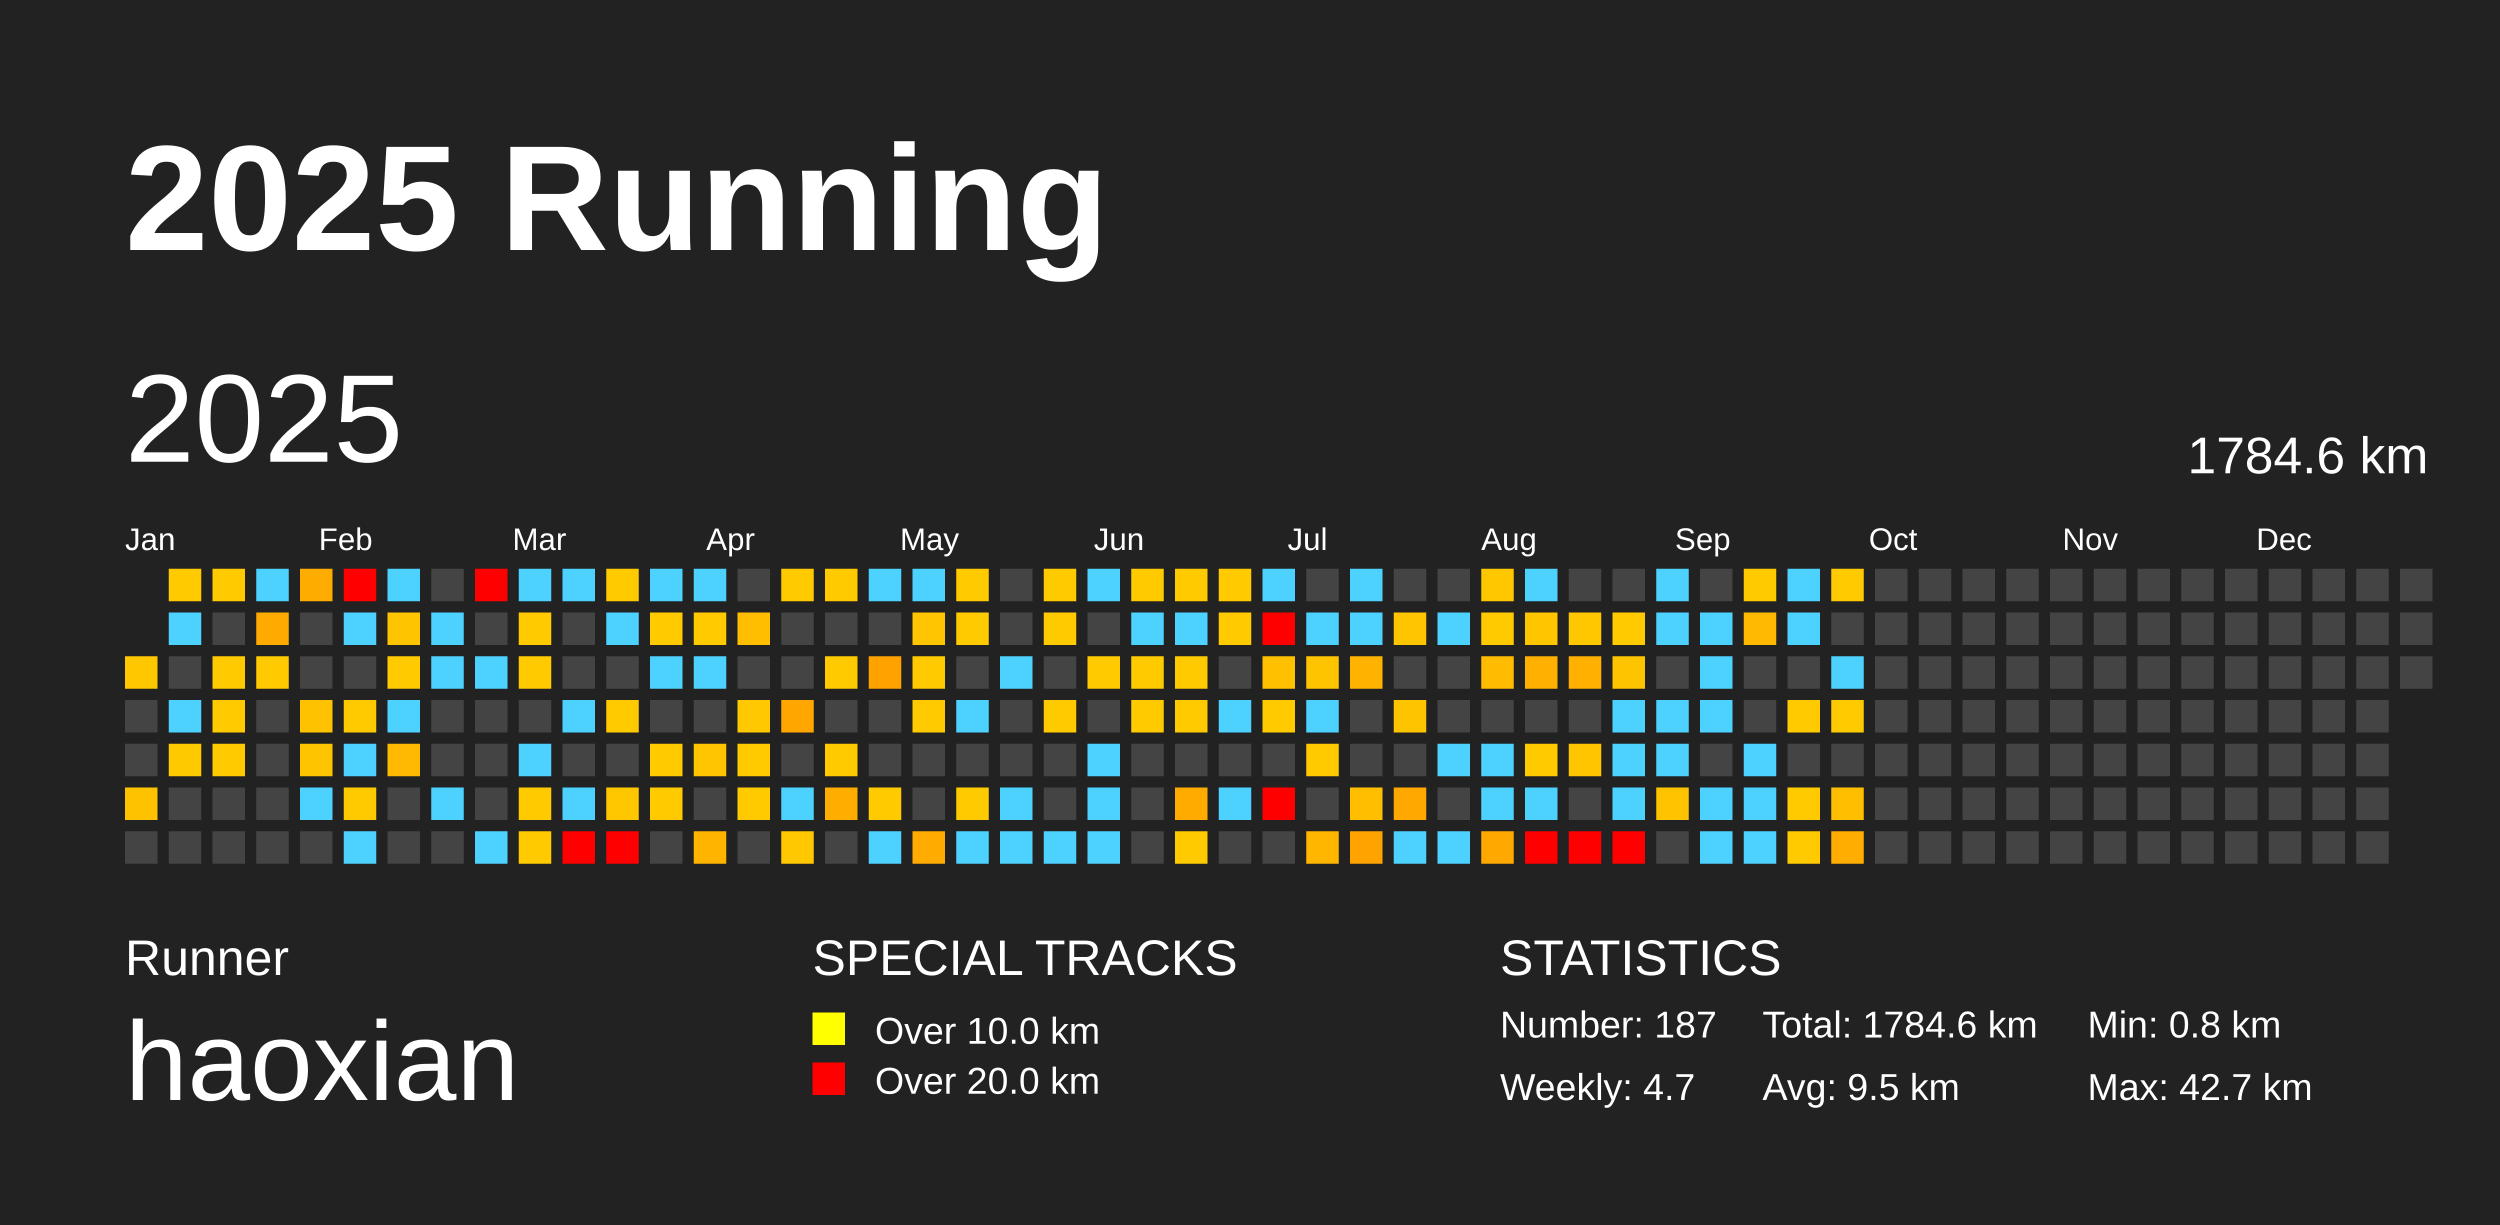
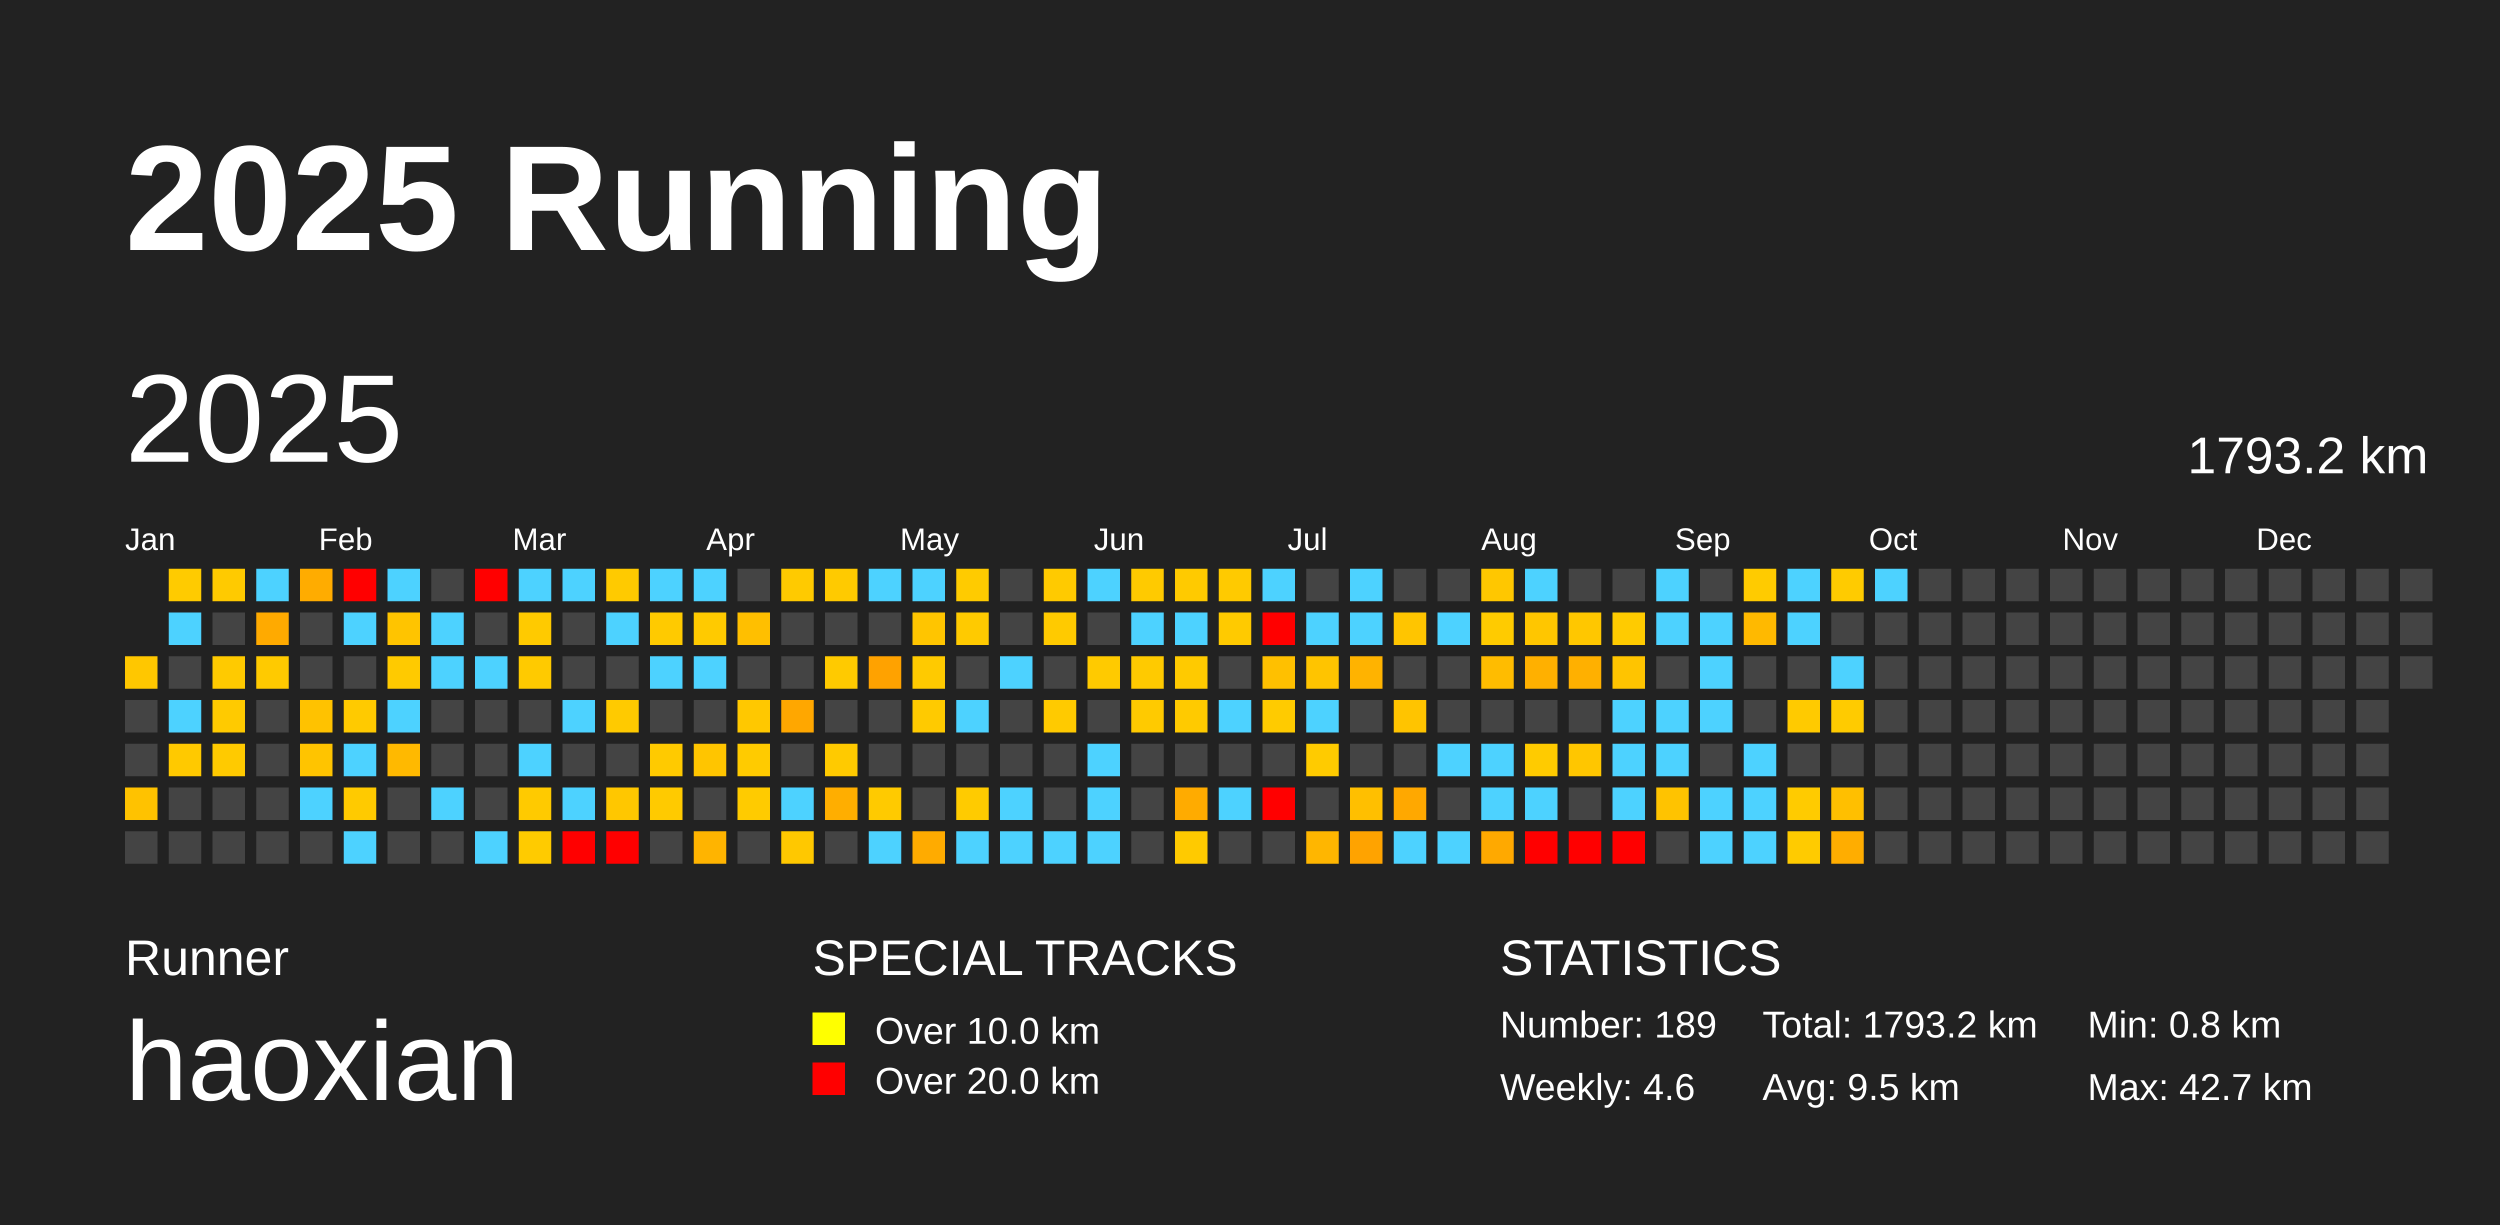
<svg xmlns="http://www.w3.org/2000/svg" baseProfile="full" height="98mm" version="1.1" viewBox="0,0,200,98" width="200mm">
  <defs />
  <rect fill="#222222" height="98" width="200" x="0" y="0" />
  <text fill="#FFFFFF" style="font-size:12px; font-family:Arial; font-weight:bold;" x="10" y="20">2025 Running</text>
  <text fill="#FFFFFF" style="font-size:4px; font-family:Arial" x="10" y="78">Runner</text>
  <text fill="#FFFFFF" style="font-size:9px; font-family:Arial" x="10" y="88">haoxian</text>
  <text fill="#FFFFFF" style="font-size:4px; font-family:Arial" x="65" y="78">SPECIAL TRACKS</text>
  <rect fill="yellow" height="2.6" width="2.6" x="65" y="81" />
  <text fill="#FFFFFF" style="font-size:3px; font-family:Arial" x="70" y="83.5">Over 10.0 km</text>
  <rect fill="red" height="2.6" width="2.6" x="65" y="85" />
  <text fill="#FFFFFF" style="font-size:3px; font-family:Arial" x="70" y="87.5">Over 20.0 km</text>
  <text fill="#FFFFFF" style="font-size:4px; font-family:Arial" x="120" y="78">STATISTICS</text>
-   <text fill="#FFFFFF" style="font-size:3px; font-family:Arial" x="120" y="83">Number: 187</text>
-   <text fill="#FFFFFF" style="font-size:3px; font-family:Arial" x="120" y="88">Weekly: 4.7</text>
-   <text fill="#FFFFFF" style="font-size:3px; font-family:Arial" x="141" y="83">Total: 1784.6 km</text>
+   <text fill="#FFFFFF" style="font-size:3px; font-family:Arial" x="120" y="83">Number: 189</text>
+   <text fill="#FFFFFF" style="font-size:3px; font-family:Arial" x="120" y="88">Weekly: 4.6</text>
+   <text fill="#FFFFFF" style="font-size:3px; font-family:Arial" x="141" y="83">Total: 1793.2 km</text>
  <text fill="#FFFFFF" style="font-size:3px; font-family:Arial" x="141" y="88">Avg: 9.5 km</text>
  <text fill="#FFFFFF" style="font-size:3px; font-family:Arial" x="167" y="83">Min: 0.8 km</text>
  <text fill="#FFFFFF" style="font-size:3px; font-family:Arial" x="167" y="88">Max: 42.7 km</text>
  <text dominant-baseline="hanging" fill="#FFFFFF" style="font-size:10.0px; font-family:Arial;" x="10" y="30">2025</text>
-   <text dominant-baseline="hanging" fill="#FFFFFF" style="font-size:4.125px; font-family:Arial;" x="175" y="35">1784.6 km</text>
+   <text dominant-baseline="hanging" fill="#FFFFFF" style="font-size:4.125px; font-family:Arial;" x="175" y="35">1793.2 km</text>
  <text fill="#FFFFFF" style="font-size:2.5px; font-family:Arial" x="10.0" y="44">Jan</text>
  <text fill="#FFFFFF" style="font-size:2.5px; font-family:Arial" x="25.5" y="44">Feb</text>
  <text fill="#FFFFFF" style="font-size:2.5px; font-family:Arial" x="41.0" y="44">Mar</text>
  <text fill="#FFFFFF" style="font-size:2.5px; font-family:Arial" x="56.5" y="44">Apr</text>
  <text fill="#FFFFFF" style="font-size:2.5px; font-family:Arial" x="72.0" y="44">May</text>
  <text fill="#FFFFFF" style="font-size:2.5px; font-family:Arial" x="87.5" y="44">Jun</text>
  <text fill="#FFFFFF" style="font-size:2.5px; font-family:Arial" x="103.0" y="44">Jul</text>
  <text fill="#FFFFFF" style="font-size:2.5px; font-family:Arial" x="118.5" y="44">Aug</text>
  <text fill="#FFFFFF" style="font-size:2.5px; font-family:Arial" x="134.0" y="44">Sep</text>
  <text fill="#FFFFFF" style="font-size:2.5px; font-family:Arial" x="149.5" y="44">Oct</text>
  <text fill="#FFFFFF" style="font-size:2.5px; font-family:Arial" x="165.0" y="44">Nov</text>
  <text fill="#FFFFFF" style="font-size:2.5px; font-family:Arial" x="180.5" y="44">Dec</text>
  <rect fill="#ffc700" height="2.6" width="2.6" x="10.0" y="52.5" />
  <rect fill="#444444" height="2.6" width="2.6" x="10.0" y="56.0" />
  <rect fill="#444444" height="2.6" width="2.6" x="10.0" y="59.5" />
  <rect fill="#ffc200" height="2.6" width="2.6" x="10.0" y="63.0" />
  <rect fill="#444444" height="2.6" width="2.6" x="10.0" y="66.5" />
  <rect fill="#ffcb00" height="2.6" width="2.6" x="13.5" y="45.5" />
  <rect fill="#4dd2ff" height="2.6" width="2.6" x="13.5" y="49.0" />
  <rect fill="#444444" height="2.6" width="2.6" x="13.5" y="52.5" />
  <rect fill="#4dd2ff" height="2.6" width="2.6" x="13.5" y="56.0" />
  <rect fill="#ffc900" height="2.6" width="2.6" x="13.5" y="59.5" />
  <rect fill="#444444" height="2.6" width="2.6" x="13.5" y="63.0" />
  <rect fill="#444444" height="2.6" width="2.6" x="13.5" y="66.5" />
  <rect fill="#ffca00" height="2.6" width="2.6" x="17.0" y="45.5" />
  <rect fill="#444444" height="2.6" width="2.6" x="17.0" y="49.0" />
  <rect fill="#ffca00" height="2.6" width="2.6" x="17.0" y="52.5" />
  <rect fill="#ffca00" height="2.6" width="2.6" x="17.0" y="56.0" />
  <rect fill="#ffca00" height="2.6" width="2.6" x="17.0" y="59.5" />
  <rect fill="#444444" height="2.6" width="2.6" x="17.0" y="63.0" />
  <rect fill="#444444" height="2.6" width="2.6" x="17.0" y="66.5" />
  <rect fill="#4dd2ff" height="2.6" width="2.6" x="20.5" y="45.5" />
  <rect fill="#ffaa00" height="2.6" width="2.6" x="20.5" y="49.0" />
  <rect fill="#ffca00" height="2.6" width="2.6" x="20.5" y="52.5" />
  <rect fill="#444444" height="2.6" width="2.6" x="20.5" y="56.0" />
  <rect fill="#444444" height="2.6" width="2.6" x="20.5" y="59.5" />
  <rect fill="#444444" height="2.6" width="2.6" x="20.5" y="63.0" />
  <rect fill="#444444" height="2.6" width="2.6" x="20.5" y="66.5" />
  <rect fill="#ffac00" height="2.6" width="2.6" x="24.0" y="45.5" />
  <rect fill="#444444" height="2.6" width="2.6" x="24.0" y="49.0" />
  <rect fill="#444444" height="2.6" width="2.6" x="24.0" y="52.5" />
  <rect fill="#ffc200" height="2.6" width="2.6" x="24.0" y="56.0" />
  <rect fill="#ffc400" height="2.6" width="2.6" x="24.0" y="59.5" />
  <rect fill="#4dd2ff" height="2.6" width="2.6" x="24.0" y="63.0" />
  <rect fill="#444444" height="2.6" width="2.6" x="24.0" y="66.5" />
  <rect fill="red" height="2.6" width="2.6" x="27.5" y="45.5" />
  <rect fill="#4dd2ff" height="2.6" width="2.6" x="27.5" y="49.0" />
  <rect fill="#444444" height="2.6" width="2.6" x="27.5" y="52.5" />
  <rect fill="#ffca00" height="2.6" width="2.6" x="27.5" y="56.0" />
  <rect fill="#4dd2ff" height="2.6" width="2.6" x="27.5" y="59.5" />
  <rect fill="#ffca00" height="2.6" width="2.6" x="27.5" y="63.0" />
  <rect fill="#4dd2ff" height="2.6" width="2.6" x="27.5" y="66.5" />
  <rect fill="#4dd2ff" height="2.6" width="2.6" x="31.0" y="45.5" />
  <rect fill="#ffc400" height="2.6" width="2.6" x="31.0" y="49.0" />
  <rect fill="#ffca00" height="2.6" width="2.6" x="31.0" y="52.5" />
  <rect fill="#4dd2ff" height="2.6" width="2.6" x="31.0" y="56.0" />
  <rect fill="#ffb900" height="2.6" width="2.6" x="31.0" y="59.5" />
  <rect fill="#444444" height="2.6" width="2.6" x="31.0" y="63.0" />
  <rect fill="#444444" height="2.6" width="2.6" x="31.0" y="66.5" />
  <rect fill="#444444" height="2.6" width="2.6" x="34.5" y="45.5" />
  <rect fill="#4dd2ff" height="2.6" width="2.6" x="34.5" y="49.0" />
  <rect fill="#4dd2ff" height="2.6" width="2.6" x="34.5" y="52.5" />
  <rect fill="#444444" height="2.6" width="2.6" x="34.5" y="56.0" />
  <rect fill="#444444" height="2.6" width="2.6" x="34.5" y="59.5" />
  <rect fill="#4dd2ff" height="2.6" width="2.6" x="34.5" y="63.0" />
  <rect fill="#444444" height="2.6" width="2.6" x="34.5" y="66.5" />
  <rect fill="red" height="2.6" width="2.6" x="38.0" y="45.5" />
  <rect fill="#444444" height="2.6" width="2.6" x="38.0" y="49.0" />
  <rect fill="#4dd2ff" height="2.6" width="2.6" x="38.0" y="52.5" />
  <rect fill="#444444" height="2.6" width="2.6" x="38.0" y="56.0" />
  <rect fill="#444444" height="2.6" width="2.6" x="38.0" y="59.5" />
  <rect fill="#444444" height="2.6" width="2.6" x="38.0" y="63.0" />
  <rect fill="#4dd2ff" height="2.6" width="2.6" x="38.0" y="66.5" />
  <rect fill="#4dd2ff" height="2.6" width="2.6" x="41.5" y="45.5" />
  <rect fill="#ffca00" height="2.6" width="2.6" x="41.5" y="49.0" />
  <rect fill="#ffca00" height="2.6" width="2.6" x="41.5" y="52.5" />
  <rect fill="#444444" height="2.6" width="2.6" x="41.5" y="56.0" />
  <rect fill="#4dd2ff" height="2.6" width="2.6" x="41.5" y="59.5" />
  <rect fill="#ffca00" height="2.6" width="2.6" x="41.5" y="63.0" />
  <rect fill="#ffcb00" height="2.6" width="2.6" x="41.5" y="66.5" />
  <rect fill="#4dd2ff" height="2.6" width="2.6" x="45.0" y="45.5" />
  <rect fill="#444444" height="2.6" width="2.6" x="45.0" y="49.0" />
  <rect fill="#444444" height="2.6" width="2.6" x="45.0" y="52.5" />
  <rect fill="#4dd2ff" height="2.6" width="2.6" x="45.0" y="56.0" />
  <rect fill="#444444" height="2.6" width="2.6" x="45.0" y="59.5" />
  <rect fill="#4dd2ff" height="2.6" width="2.6" x="45.0" y="63.0" />
  <rect fill="red" height="2.6" width="2.6" x="45.0" y="66.5" />
  <rect fill="#ffca00" height="2.6" width="2.6" x="48.5" y="45.5" />
  <rect fill="#4dd2ff" height="2.6" width="2.6" x="48.5" y="49.0" />
  <rect fill="#444444" height="2.6" width="2.6" x="48.5" y="52.5" />
  <rect fill="#ffca00" height="2.6" width="2.6" x="48.5" y="56.0" />
  <rect fill="#444444" height="2.6" width="2.6" x="48.5" y="59.5" />
  <rect fill="#ffc700" height="2.6" width="2.6" x="48.5" y="63.0" />
  <rect fill="red" height="2.6" width="2.6" x="48.5" y="66.5" />
  <rect fill="#4dd2ff" height="2.6" width="2.6" x="52.0" y="45.5" />
  <rect fill="#ffca00" height="2.6" width="2.6" x="52.0" y="49.0" />
  <rect fill="#4dd2ff" height="2.6" width="2.6" x="52.0" y="52.5" />
  <rect fill="#444444" height="2.6" width="2.6" x="52.0" y="56.0" />
  <rect fill="#ffca00" height="2.6" width="2.6" x="52.0" y="59.5" />
  <rect fill="#ffca00" height="2.6" width="2.6" x="52.0" y="63.0" />
  <rect fill="#444444" height="2.6" width="2.6" x="52.0" y="66.5" />
  <rect fill="#4dd2ff" height="2.6" width="2.6" x="55.5" y="45.5" />
  <rect fill="#ffca00" height="2.6" width="2.6" x="55.5" y="49.0" />
  <rect fill="#4dd2ff" height="2.6" width="2.6" x="55.5" y="52.5" />
  <rect fill="#444444" height="2.6" width="2.6" x="55.5" y="56.0" />
  <rect fill="#ffc500" height="2.6" width="2.6" x="55.5" y="59.5" />
  <rect fill="#444444" height="2.6" width="2.6" x="55.5" y="63.0" />
  <rect fill="#ffb400" height="2.6" width="2.6" x="55.5" y="66.5" />
  <rect fill="#444444" height="2.6" width="2.6" x="59.0" y="45.5" />
  <rect fill="#ffbf00" height="2.6" width="2.6" x="59.0" y="49.0" />
  <rect fill="#444444" height="2.6" width="2.6" x="59.0" y="52.5" />
  <rect fill="#ffc800" height="2.6" width="2.6" x="59.0" y="56.0" />
  <rect fill="#ffcb00" height="2.6" width="2.6" x="59.0" y="59.5" />
  <rect fill="#ffcb00" height="2.6" width="2.6" x="59.0" y="63.0" />
  <rect fill="#444444" height="2.6" width="2.6" x="59.0" y="66.5" />
  <rect fill="#ffca00" height="2.6" width="2.6" x="62.5" y="45.5" />
  <rect fill="#444444" height="2.6" width="2.6" x="62.5" y="49.0" />
  <rect fill="#444444" height="2.6" width="2.6" x="62.5" y="52.5" />
  <rect fill="#ffa700" height="2.6" width="2.6" x="62.5" y="56.0" />
  <rect fill="#444444" height="2.6" width="2.6" x="62.5" y="59.5" />
  <rect fill="#4dd2ff" height="2.6" width="2.6" x="62.5" y="63.0" />
  <rect fill="#ffc800" height="2.6" width="2.6" x="62.5" y="66.5" />
  <rect fill="#ffca00" height="2.6" width="2.6" x="66.0" y="45.5" />
  <rect fill="#444444" height="2.6" width="2.6" x="66.0" y="49.0" />
  <rect fill="#ffca00" height="2.6" width="2.6" x="66.0" y="52.5" />
  <rect fill="#444444" height="2.6" width="2.6" x="66.0" y="56.0" />
  <rect fill="#ffca00" height="2.6" width="2.6" x="66.0" y="59.5" />
  <rect fill="#ffae00" height="2.6" width="2.6" x="66.0" y="63.0" />
  <rect fill="#444444" height="2.6" width="2.6" x="66.0" y="66.5" />
  <rect fill="#4dd2ff" height="2.6" width="2.6" x="69.5" y="45.5" />
  <rect fill="#444444" height="2.6" width="2.6" x="69.5" y="49.0" />
  <rect fill="#ffa200" height="2.6" width="2.6" x="69.5" y="52.5" />
  <rect fill="#444444" height="2.6" width="2.6" x="69.5" y="56.0" />
  <rect fill="#444444" height="2.6" width="2.6" x="69.5" y="59.5" />
  <rect fill="#ffca00" height="2.6" width="2.6" x="69.5" y="63.0" />
  <rect fill="#4dd2ff" height="2.6" width="2.6" x="69.5" y="66.5" />
  <rect fill="#4dd2ff" height="2.6" width="2.6" x="73.0" y="45.5" />
  <rect fill="#ffc500" height="2.6" width="2.6" x="73.0" y="49.0" />
  <rect fill="#ffca00" height="2.6" width="2.6" x="73.0" y="52.5" />
  <rect fill="#ffca00" height="2.6" width="2.6" x="73.0" y="56.0" />
  <rect fill="#444444" height="2.6" width="2.6" x="73.0" y="59.5" />
  <rect fill="#444444" height="2.6" width="2.6" x="73.0" y="63.0" />
  <rect fill="#ffab00" height="2.6" width="2.6" x="73.0" y="66.5" />
  <rect fill="#ffcb00" height="2.6" width="2.6" x="76.5" y="45.5" />
  <rect fill="#ffca00" height="2.6" width="2.6" x="76.5" y="49.0" />
  <rect fill="#444444" height="2.6" width="2.6" x="76.5" y="52.5" />
  <rect fill="#4dd2ff" height="2.6" width="2.6" x="76.5" y="56.0" />
  <rect fill="#444444" height="2.6" width="2.6" x="76.5" y="59.5" />
  <rect fill="#ffcb00" height="2.6" width="2.6" x="76.5" y="63.0" />
  <rect fill="#4dd2ff" height="2.6" width="2.6" x="76.5" y="66.5" />
  <rect fill="#444444" height="2.6" width="2.6" x="80.0" y="45.5" />
  <rect fill="#444444" height="2.6" width="2.6" x="80.0" y="49.0" />
  <rect fill="#4dd2ff" height="2.6" width="2.6" x="80.0" y="52.5" />
  <rect fill="#444444" height="2.6" width="2.6" x="80.0" y="56.0" />
  <rect fill="#444444" height="2.6" width="2.6" x="80.0" y="59.5" />
  <rect fill="#4dd2ff" height="2.6" width="2.6" x="80.0" y="63.0" />
  <rect fill="#4dd2ff" height="2.6" width="2.6" x="80.0" y="66.5" />
  <rect fill="#ffca00" height="2.6" width="2.6" x="83.5" y="45.5" />
  <rect fill="#ffca00" height="2.6" width="2.6" x="83.5" y="49.0" />
  <rect fill="#444444" height="2.6" width="2.6" x="83.5" y="52.5" />
  <rect fill="#ffca00" height="2.6" width="2.6" x="83.5" y="56.0" />
  <rect fill="#444444" height="2.6" width="2.6" x="83.5" y="59.5" />
  <rect fill="#444444" height="2.6" width="2.6" x="83.5" y="63.0" />
  <rect fill="#4dd2ff" height="2.6" width="2.6" x="83.5" y="66.5" />
  <rect fill="#4dd2ff" height="2.6" width="2.6" x="87.0" y="45.5" />
  <rect fill="#444444" height="2.6" width="2.6" x="87.0" y="49.0" />
  <rect fill="#ffca00" height="2.6" width="2.6" x="87.0" y="52.5" />
  <rect fill="#444444" height="2.6" width="2.6" x="87.0" y="56.0" />
  <rect fill="#4dd2ff" height="2.6" width="2.6" x="87.0" y="59.5" />
  <rect fill="#4dd2ff" height="2.6" width="2.6" x="87.0" y="63.0" />
  <rect fill="#4dd2ff" height="2.6" width="2.6" x="87.0" y="66.5" />
  <rect fill="#ffca00" height="2.6" width="2.6" x="90.5" y="45.5" />
  <rect fill="#4dd2ff" height="2.6" width="2.6" x="90.5" y="49.0" />
  <rect fill="#ffca00" height="2.6" width="2.6" x="90.5" y="52.5" />
  <rect fill="#ffca00" height="2.6" width="2.6" x="90.5" y="56.0" />
  <rect fill="#444444" height="2.6" width="2.6" x="90.5" y="59.5" />
  <rect fill="#444444" height="2.6" width="2.6" x="90.5" y="63.0" />
  <rect fill="#444444" height="2.6" width="2.6" x="90.5" y="66.5" />
  <rect fill="#ffca00" height="2.6" width="2.6" x="94.0" y="45.5" />
  <rect fill="#4dd2ff" height="2.6" width="2.6" x="94.0" y="49.0" />
  <rect fill="#ffca00" height="2.6" width="2.6" x="94.0" y="52.5" />
  <rect fill="#ffca00" height="2.6" width="2.6" x="94.0" y="56.0" />
  <rect fill="#444444" height="2.6" width="2.6" x="94.0" y="59.5" />
  <rect fill="#ffab00" height="2.6" width="2.6" x="94.0" y="63.0" />
  <rect fill="#ffca00" height="2.6" width="2.6" x="94.0" y="66.5" />
  <rect fill="#ffca00" height="2.6" width="2.6" x="97.5" y="45.5" />
  <rect fill="#ffca00" height="2.6" width="2.6" x="97.5" y="49.0" />
  <rect fill="#444444" height="2.6" width="2.6" x="97.5" y="52.5" />
  <rect fill="#4dd2ff" height="2.6" width="2.6" x="97.5" y="56.0" />
  <rect fill="#444444" height="2.6" width="2.6" x="97.5" y="59.5" />
  <rect fill="#4dd2ff" height="2.6" width="2.6" x="97.5" y="63.0" />
  <rect fill="#444444" height="2.6" width="2.6" x="97.5" y="66.5" />
  <rect fill="#4dd2ff" height="2.6" width="2.6" x="101.0" y="45.5" />
  <rect fill="red" height="2.6" width="2.6" x="101.0" y="49.0" />
  <rect fill="#ffc000" height="2.6" width="2.6" x="101.0" y="52.5" />
  <rect fill="#ffcb00" height="2.6" width="2.6" x="101.0" y="56.0" />
  <rect fill="#444444" height="2.6" width="2.6" x="101.0" y="59.5" />
  <rect fill="red" height="2.6" width="2.6" x="101.0" y="63.0" />
  <rect fill="#444444" height="2.6" width="2.6" x="101.0" y="66.5" />
  <rect fill="#444444" height="2.6" width="2.6" x="104.5" y="45.5" />
  <rect fill="#4dd2ff" height="2.6" width="2.6" x="104.5" y="49.0" />
  <rect fill="#ffc400" height="2.6" width="2.6" x="104.5" y="52.5" />
  <rect fill="#4dd2ff" height="2.6" width="2.6" x="104.5" y="56.0" />
  <rect fill="#ffcb00" height="2.6" width="2.6" x="104.5" y="59.5" />
  <rect fill="#444444" height="2.6" width="2.6" x="104.5" y="63.0" />
  <rect fill="#ffb600" height="2.6" width="2.6" x="104.5" y="66.5" />
  <rect fill="#4dd2ff" height="2.6" width="2.6" x="108.0" y="45.5" />
  <rect fill="#4dd2ff" height="2.6" width="2.6" x="108.0" y="49.0" />
  <rect fill="#ffb300" height="2.6" width="2.6" x="108.0" y="52.5" />
  <rect fill="#444444" height="2.6" width="2.6" x="108.0" y="56.0" />
  <rect fill="#444444" height="2.6" width="2.6" x="108.0" y="59.5" />
  <rect fill="#ffbf00" height="2.6" width="2.6" x="108.0" y="63.0" />
  <rect fill="#ffa300" height="2.6" width="2.6" x="108.0" y="66.5" />
  <rect fill="#444444" height="2.6" width="2.6" x="111.5" y="45.5" />
  <rect fill="#ffc500" height="2.6" width="2.6" x="111.5" y="49.0" />
  <rect fill="#444444" height="2.6" width="2.6" x="111.5" y="52.5" />
  <rect fill="#ffc400" height="2.6" width="2.6" x="111.5" y="56.0" />
  <rect fill="#444444" height="2.6" width="2.6" x="111.5" y="59.5" />
  <rect fill="#ffa800" height="2.6" width="2.6" x="111.5" y="63.0" />
  <rect fill="#4dd2ff" height="2.6" width="2.6" x="111.5" y="66.5" />
  <rect fill="#444444" height="2.6" width="2.6" x="115.0" y="45.5" />
  <rect fill="#4dd2ff" height="2.6" width="2.6" x="115.0" y="49.0" />
  <rect fill="#444444" height="2.6" width="2.6" x="115.0" y="52.5" />
  <rect fill="#444444" height="2.6" width="2.6" x="115.0" y="56.0" />
  <rect fill="#4dd2ff" height="2.6" width="2.6" x="115.0" y="59.5" />
  <rect fill="#444444" height="2.6" width="2.6" x="115.0" y="63.0" />
  <rect fill="#4dd2ff" height="2.6" width="2.6" x="115.0" y="66.5" />
  <rect fill="#ffc700" height="2.6" width="2.6" x="118.5" y="45.5" />
  <rect fill="#ffcb00" height="2.6" width="2.6" x="118.5" y="49.0" />
  <rect fill="#ffbc00" height="2.6" width="2.6" x="118.5" y="52.5" />
  <rect fill="#444444" height="2.6" width="2.6" x="118.5" y="56.0" />
  <rect fill="#4dd2ff" height="2.6" width="2.6" x="118.5" y="59.5" />
  <rect fill="#4dd2ff" height="2.6" width="2.6" x="118.5" y="63.0" />
  <rect fill="#ffa900" height="2.6" width="2.6" x="118.5" y="66.5" />
  <rect fill="#4dd2ff" height="2.6" width="2.6" x="122.0" y="45.5" />
  <rect fill="#ffc600" height="2.6" width="2.6" x="122.0" y="49.0" />
  <rect fill="#ffb000" height="2.6" width="2.6" x="122.0" y="52.5" />
  <rect fill="#444444" height="2.6" width="2.6" x="122.0" y="56.0" />
  <rect fill="#ffcb00" height="2.6" width="2.6" x="122.0" y="59.5" />
  <rect fill="#4dd2ff" height="2.6" width="2.6" x="122.0" y="63.0" />
  <rect fill="red" height="2.6" width="2.6" x="122.0" y="66.5" />
  <rect fill="#444444" height="2.6" width="2.6" x="125.5" y="45.5" />
  <rect fill="#ffc700" height="2.6" width="2.6" x="125.5" y="49.0" />
  <rect fill="#ffb000" height="2.6" width="2.6" x="125.5" y="52.5" />
  <rect fill="#444444" height="2.6" width="2.6" x="125.5" y="56.0" />
  <rect fill="#ffc600" height="2.6" width="2.6" x="125.5" y="59.5" />
  <rect fill="#444444" height="2.6" width="2.6" x="125.5" y="63.0" />
  <rect fill="red" height="2.6" width="2.6" x="125.5" y="66.5" />
  <rect fill="#444444" height="2.6" width="2.6" x="129.0" y="45.5" />
  <rect fill="#ffcb00" height="2.6" width="2.6" x="129.0" y="49.0" />
  <rect fill="#ffc400" height="2.6" width="2.6" x="129.0" y="52.5" />
  <rect fill="#4dd2ff" height="2.6" width="2.6" x="129.0" y="56.0" />
  <rect fill="#4dd2ff" height="2.6" width="2.6" x="129.0" y="59.5" />
  <rect fill="#4dd2ff" height="2.6" width="2.6" x="129.0" y="63.0" />
  <rect fill="red" height="2.6" width="2.6" x="129.0" y="66.5" />
  <rect fill="#4dd2ff" height="2.6" width="2.6" x="132.5" y="45.5" />
  <rect fill="#4dd2ff" height="2.6" width="2.6" x="132.5" y="49.0" />
  <rect fill="#444444" height="2.6" width="2.6" x="132.5" y="52.5" />
  <rect fill="#4dd2ff" height="2.6" width="2.6" x="132.5" y="56.0" />
  <rect fill="#4dd2ff" height="2.6" width="2.6" x="132.5" y="59.5" />
  <rect fill="#ffc300" height="2.6" width="2.6" x="132.5" y="63.0" />
  <rect fill="#444444" height="2.6" width="2.6" x="132.5" y="66.5" />
  <rect fill="#444444" height="2.6" width="2.6" x="136.0" y="45.5" />
  <rect fill="#4dd2ff" height="2.6" width="2.6" x="136.0" y="49.0" />
  <rect fill="#4dd2ff" height="2.6" width="2.6" x="136.0" y="52.5" />
  <rect fill="#4dd2ff" height="2.6" width="2.6" x="136.0" y="56.0" />
  <rect fill="#444444" height="2.6" width="2.6" x="136.0" y="59.5" />
  <rect fill="#4dd2ff" height="2.6" width="2.6" x="136.0" y="63.0" />
  <rect fill="#4dd2ff" height="2.6" width="2.6" x="136.0" y="66.5" />
  <rect fill="#ffcb00" height="2.6" width="2.6" x="139.5" y="45.5" />
  <rect fill="#ffb900" height="2.6" width="2.6" x="139.5" y="49.0" />
  <rect fill="#444444" height="2.6" width="2.6" x="139.5" y="52.5" />
  <rect fill="#444444" height="2.6" width="2.6" x="139.5" y="56.0" />
  <rect fill="#4dd2ff" height="2.6" width="2.6" x="139.5" y="59.5" />
  <rect fill="#4dd2ff" height="2.6" width="2.6" x="139.5" y="63.0" />
  <rect fill="#4dd2ff" height="2.6" width="2.6" x="139.5" y="66.5" />
  <rect fill="#4dd2ff" height="2.6" width="2.6" x="143.0" y="45.5" />
  <rect fill="#4dd2ff" height="2.6" width="2.6" x="143.0" y="49.0" />
  <rect fill="#444444" height="2.6" width="2.6" x="143.0" y="52.5" />
  <rect fill="#ffca00" height="2.6" width="2.6" x="143.0" y="56.0" />
  <rect fill="#444444" height="2.6" width="2.6" x="143.0" y="59.5" />
  <rect fill="#ffcb00" height="2.6" width="2.6" x="143.0" y="63.0" />
  <rect fill="#ffcb00" height="2.6" width="2.6" x="143.0" y="66.5" />
  <rect fill="#ffcb00" height="2.6" width="2.6" x="146.5" y="45.5" />
  <rect fill="#444444" height="2.6" width="2.6" x="146.5" y="49.0" />
  <rect fill="#4dd2ff" height="2.6" width="2.6" x="146.5" y="52.5" />
  <rect fill="#ffcb00" height="2.6" width="2.6" x="146.5" y="56.0" />
  <rect fill="#444444" height="2.6" width="2.6" x="146.5" y="59.5" />
  <rect fill="#ffbf00" height="2.6" width="2.6" x="146.5" y="63.0" />
  <rect fill="#ffad00" height="2.6" width="2.6" x="146.5" y="66.5" />
-   <rect fill="#444444" height="2.6" width="2.6" x="150.0" y="45.5" />
+   <rect fill="#4dd2ff" height="2.6" width="2.6" x="150.0" y="45.5" />
  <rect fill="#444444" height="2.6" width="2.6" x="150.0" y="49.0" />
  <rect fill="#444444" height="2.6" width="2.6" x="150.0" y="52.5" />
  <rect fill="#444444" height="2.6" width="2.6" x="150.0" y="56.0" />
  <rect fill="#444444" height="2.6" width="2.6" x="150.0" y="59.5" />
  <rect fill="#444444" height="2.6" width="2.6" x="150.0" y="63.0" />
  <rect fill="#444444" height="2.6" width="2.6" x="150.0" y="66.5" />
  <rect fill="#444444" height="2.6" width="2.6" x="153.5" y="45.5" />
  <rect fill="#444444" height="2.6" width="2.6" x="153.5" y="49.0" />
  <rect fill="#444444" height="2.6" width="2.6" x="153.5" y="52.5" />
  <rect fill="#444444" height="2.6" width="2.6" x="153.5" y="56.0" />
  <rect fill="#444444" height="2.6" width="2.6" x="153.5" y="59.5" />
  <rect fill="#444444" height="2.6" width="2.6" x="153.5" y="63.0" />
  <rect fill="#444444" height="2.6" width="2.6" x="153.5" y="66.5" />
  <rect fill="#444444" height="2.6" width="2.6" x="157.0" y="45.5" />
  <rect fill="#444444" height="2.6" width="2.6" x="157.0" y="49.0" />
  <rect fill="#444444" height="2.6" width="2.6" x="157.0" y="52.5" />
  <rect fill="#444444" height="2.6" width="2.6" x="157.0" y="56.0" />
  <rect fill="#444444" height="2.6" width="2.6" x="157.0" y="59.5" />
  <rect fill="#444444" height="2.6" width="2.6" x="157.0" y="63.0" />
  <rect fill="#444444" height="2.6" width="2.6" x="157.0" y="66.5" />
  <rect fill="#444444" height="2.6" width="2.6" x="160.5" y="45.5" />
  <rect fill="#444444" height="2.6" width="2.6" x="160.5" y="49.0" />
  <rect fill="#444444" height="2.6" width="2.6" x="160.5" y="52.5" />
  <rect fill="#444444" height="2.6" width="2.6" x="160.5" y="56.0" />
  <rect fill="#444444" height="2.6" width="2.6" x="160.5" y="59.5" />
  <rect fill="#444444" height="2.6" width="2.6" x="160.5" y="63.0" />
  <rect fill="#444444" height="2.6" width="2.6" x="160.5" y="66.5" />
  <rect fill="#444444" height="2.6" width="2.6" x="164.0" y="45.5" />
  <rect fill="#444444" height="2.6" width="2.6" x="164.0" y="49.0" />
  <rect fill="#444444" height="2.6" width="2.6" x="164.0" y="52.5" />
  <rect fill="#444444" height="2.6" width="2.6" x="164.0" y="56.0" />
  <rect fill="#444444" height="2.6" width="2.6" x="164.0" y="59.5" />
  <rect fill="#444444" height="2.6" width="2.6" x="164.0" y="63.0" />
  <rect fill="#444444" height="2.6" width="2.6" x="164.0" y="66.5" />
  <rect fill="#444444" height="2.6" width="2.6" x="167.5" y="45.5" />
  <rect fill="#444444" height="2.6" width="2.6" x="167.5" y="49.0" />
  <rect fill="#444444" height="2.6" width="2.6" x="167.5" y="52.5" />
  <rect fill="#444444" height="2.6" width="2.6" x="167.5" y="56.0" />
  <rect fill="#444444" height="2.6" width="2.6" x="167.5" y="59.5" />
  <rect fill="#444444" height="2.6" width="2.6" x="167.5" y="63.0" />
  <rect fill="#444444" height="2.6" width="2.6" x="167.5" y="66.5" />
  <rect fill="#444444" height="2.6" width="2.6" x="171.0" y="45.5" />
  <rect fill="#444444" height="2.6" width="2.6" x="171.0" y="49.0" />
  <rect fill="#444444" height="2.6" width="2.6" x="171.0" y="52.5" />
  <rect fill="#444444" height="2.6" width="2.6" x="171.0" y="56.0" />
  <rect fill="#444444" height="2.6" width="2.6" x="171.0" y="59.5" />
  <rect fill="#444444" height="2.6" width="2.6" x="171.0" y="63.0" />
  <rect fill="#444444" height="2.6" width="2.6" x="171.0" y="66.5" />
  <rect fill="#444444" height="2.6" width="2.6" x="174.5" y="45.5" />
  <rect fill="#444444" height="2.6" width="2.6" x="174.5" y="49.0" />
  <rect fill="#444444" height="2.6" width="2.6" x="174.5" y="52.5" />
  <rect fill="#444444" height="2.6" width="2.6" x="174.5" y="56.0" />
  <rect fill="#444444" height="2.6" width="2.6" x="174.5" y="59.5" />
  <rect fill="#444444" height="2.6" width="2.6" x="174.5" y="63.0" />
  <rect fill="#444444" height="2.6" width="2.6" x="174.5" y="66.5" />
  <rect fill="#444444" height="2.6" width="2.6" x="178.0" y="45.5" />
  <rect fill="#444444" height="2.6" width="2.6" x="178.0" y="49.0" />
  <rect fill="#444444" height="2.6" width="2.6" x="178.0" y="52.5" />
  <rect fill="#444444" height="2.6" width="2.6" x="178.0" y="56.0" />
  <rect fill="#444444" height="2.6" width="2.6" x="178.0" y="59.5" />
  <rect fill="#444444" height="2.6" width="2.6" x="178.0" y="63.0" />
  <rect fill="#444444" height="2.6" width="2.6" x="178.0" y="66.5" />
  <rect fill="#444444" height="2.6" width="2.6" x="181.5" y="45.5" />
  <rect fill="#444444" height="2.6" width="2.6" x="181.5" y="49.0" />
  <rect fill="#444444" height="2.6" width="2.6" x="181.5" y="52.5" />
  <rect fill="#444444" height="2.6" width="2.6" x="181.5" y="56.0" />
  <rect fill="#444444" height="2.6" width="2.6" x="181.5" y="59.5" />
  <rect fill="#444444" height="2.6" width="2.6" x="181.5" y="63.0" />
  <rect fill="#444444" height="2.6" width="2.6" x="181.5" y="66.5" />
  <rect fill="#444444" height="2.6" width="2.6" x="185.0" y="45.5" />
  <rect fill="#444444" height="2.6" width="2.6" x="185.0" y="49.0" />
  <rect fill="#444444" height="2.6" width="2.6" x="185.0" y="52.5" />
  <rect fill="#444444" height="2.6" width="2.6" x="185.0" y="56.0" />
  <rect fill="#444444" height="2.6" width="2.6" x="185.0" y="59.5" />
  <rect fill="#444444" height="2.6" width="2.6" x="185.0" y="63.0" />
  <rect fill="#444444" height="2.6" width="2.6" x="185.0" y="66.5" />
  <rect fill="#444444" height="2.6" width="2.6" x="188.5" y="45.5" />
  <rect fill="#444444" height="2.6" width="2.6" x="188.5" y="49.0" />
  <rect fill="#444444" height="2.6" width="2.6" x="188.5" y="52.5" />
  <rect fill="#444444" height="2.6" width="2.6" x="188.5" y="56.0" />
  <rect fill="#444444" height="2.6" width="2.6" x="188.5" y="59.5" />
  <rect fill="#444444" height="2.6" width="2.6" x="188.5" y="63.0" />
  <rect fill="#444444" height="2.6" width="2.6" x="188.5" y="66.5" />
  <rect fill="#444444" height="2.6" width="2.6" x="192.0" y="45.5" />
  <rect fill="#444444" height="2.6" width="2.6" x="192.0" y="49.0" />
  <rect fill="#444444" height="2.6" width="2.6" x="192.0" y="52.5" />
</svg>
